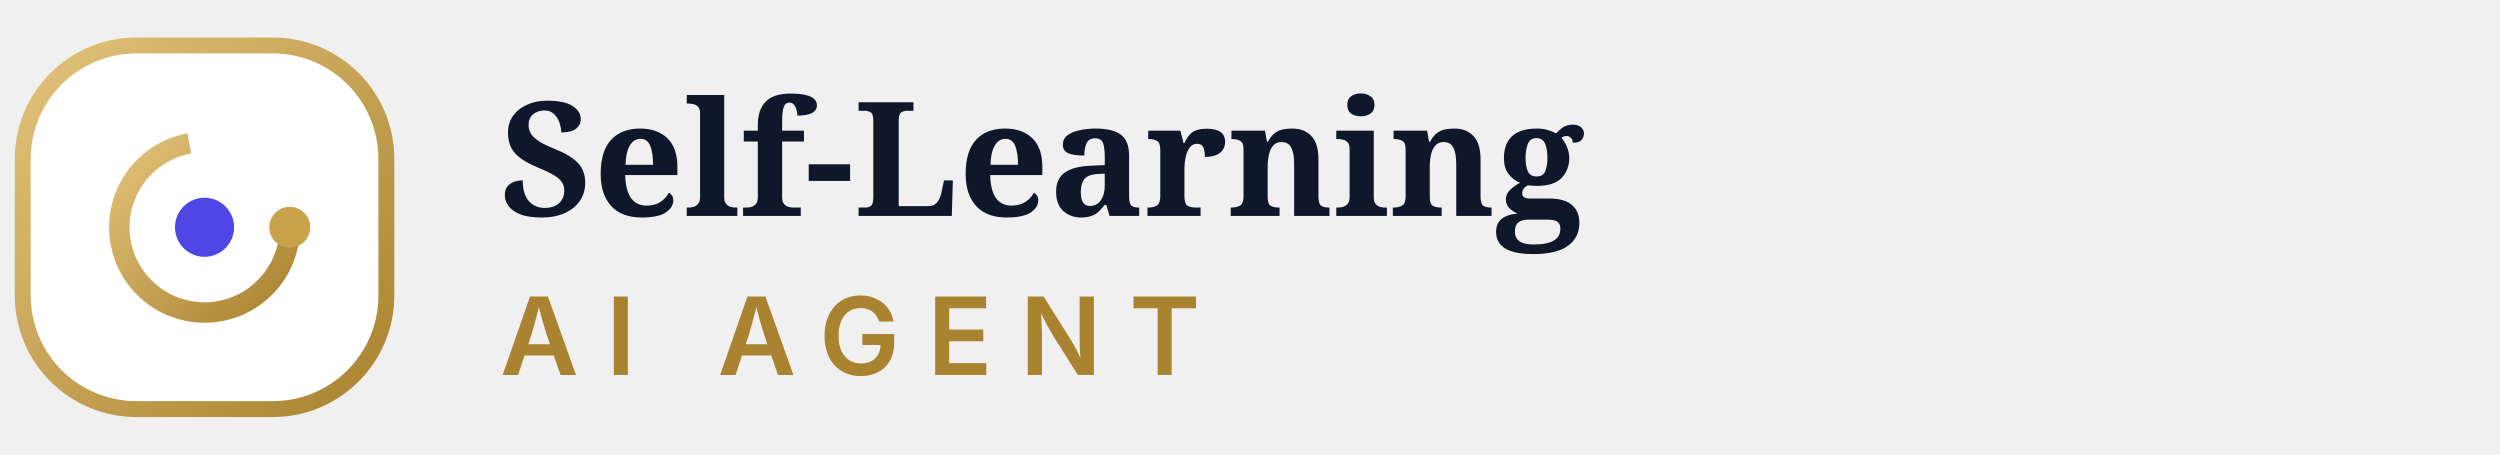
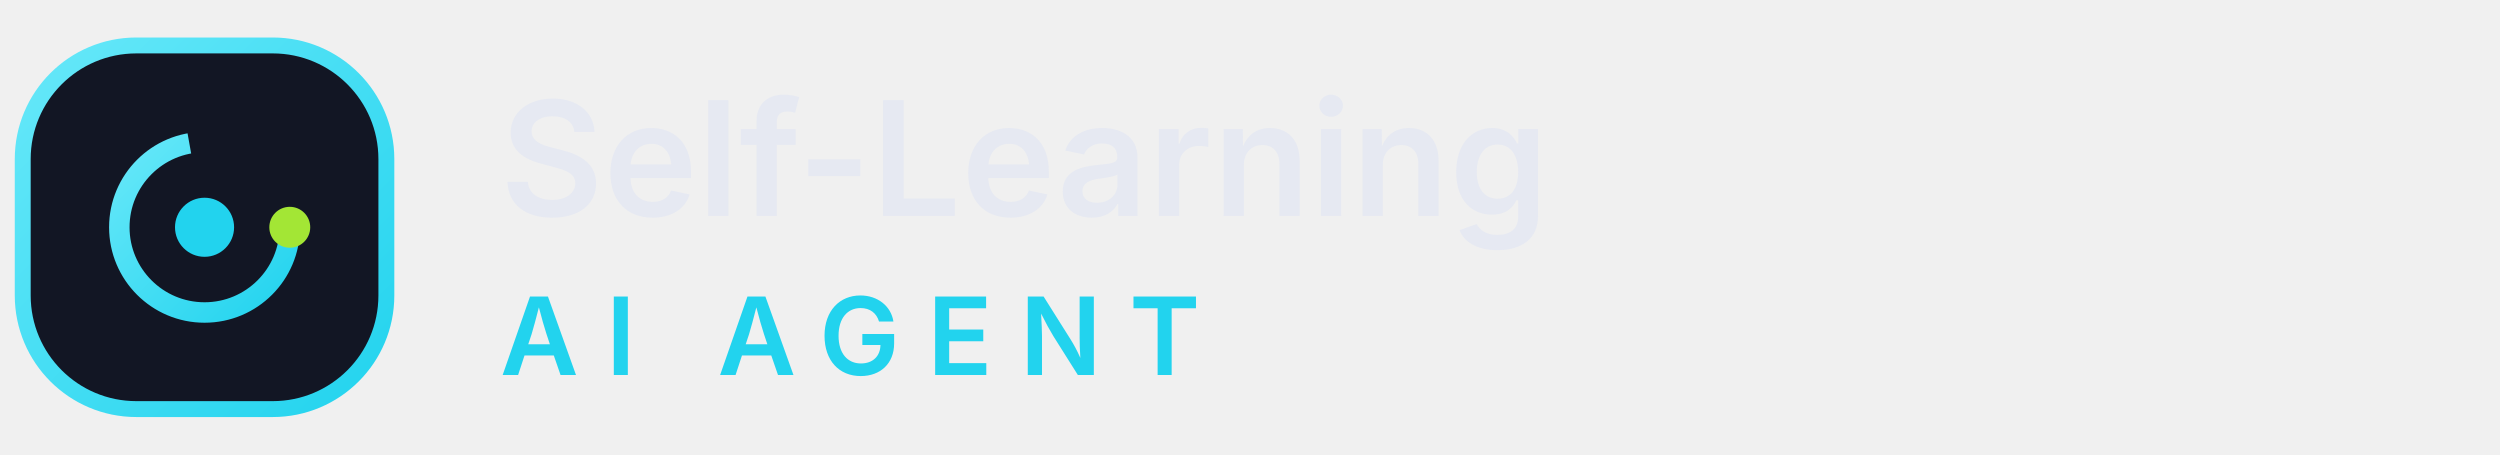
<svg xmlns="http://www.w3.org/2000/svg" width="220" height="40" viewBox="0 0 220 40">
  <defs>
    <linearGradient id="g" x1="0" y1="0" x2="1" y2="1">
-       <stop offset="0" stop-color="#E2C27A" />
-       <stop offset="1" stop-color="#A9832F" />
+       <stop offset="0" stop-color="#67E8F9" />
+       <stop offset="1" stop-color="#22D3EE" />
    </linearGradient>
  </defs>
-   <rect x="2" y="4" width="32" height="32" rx="10" fill="#FFFFFF" stroke="url(#g)" stroke-width="1.4" />
+   <rect x="2" y="4" width="32" height="32" rx="10" fill="#121624" stroke="url(#g)" stroke-width="1.4" />
  <circle cx="18" cy="20" r="7.5" fill="none" stroke="url(#g)" stroke-width="1.8" stroke-dasharray="34 13" />
-   <circle cx="18" cy="20" r="2.6" fill="#4F46E5" />
-   <circle cx="25.5" cy="20" r="1.8" fill="#C9A24B" />
-   <text x="44" y="19" font-family="Playfair Display,Georgia,serif" font-size="14" font-weight="600" fill="#0F172A">Self-Learning</text>
-   <text x="44" y="33" font-family="Inter,Segoe UI,sans-serif" font-size="9.5" font-weight="600" letter-spacing="2.4" fill="#A9832F">AI AGENT</text>
+   <circle cx="18" cy="20" r="2.6" fill="#22D3EE" />
+   <circle cx="25.5" cy="20" r="1.8" fill="#A3E635" />
+   <text x="44" y="19" font-family="Space Grotesk,Inter,sans-serif" font-size="14" font-weight="600" fill="#E6E9F2">Self-Learning</text>
+   <text x="44" y="33" font-family="Inter,Segoe UI,sans-serif" font-size="9.5" font-weight="600" letter-spacing="2.4" fill="#22D3EE">AI AGENT</text>
</svg>
